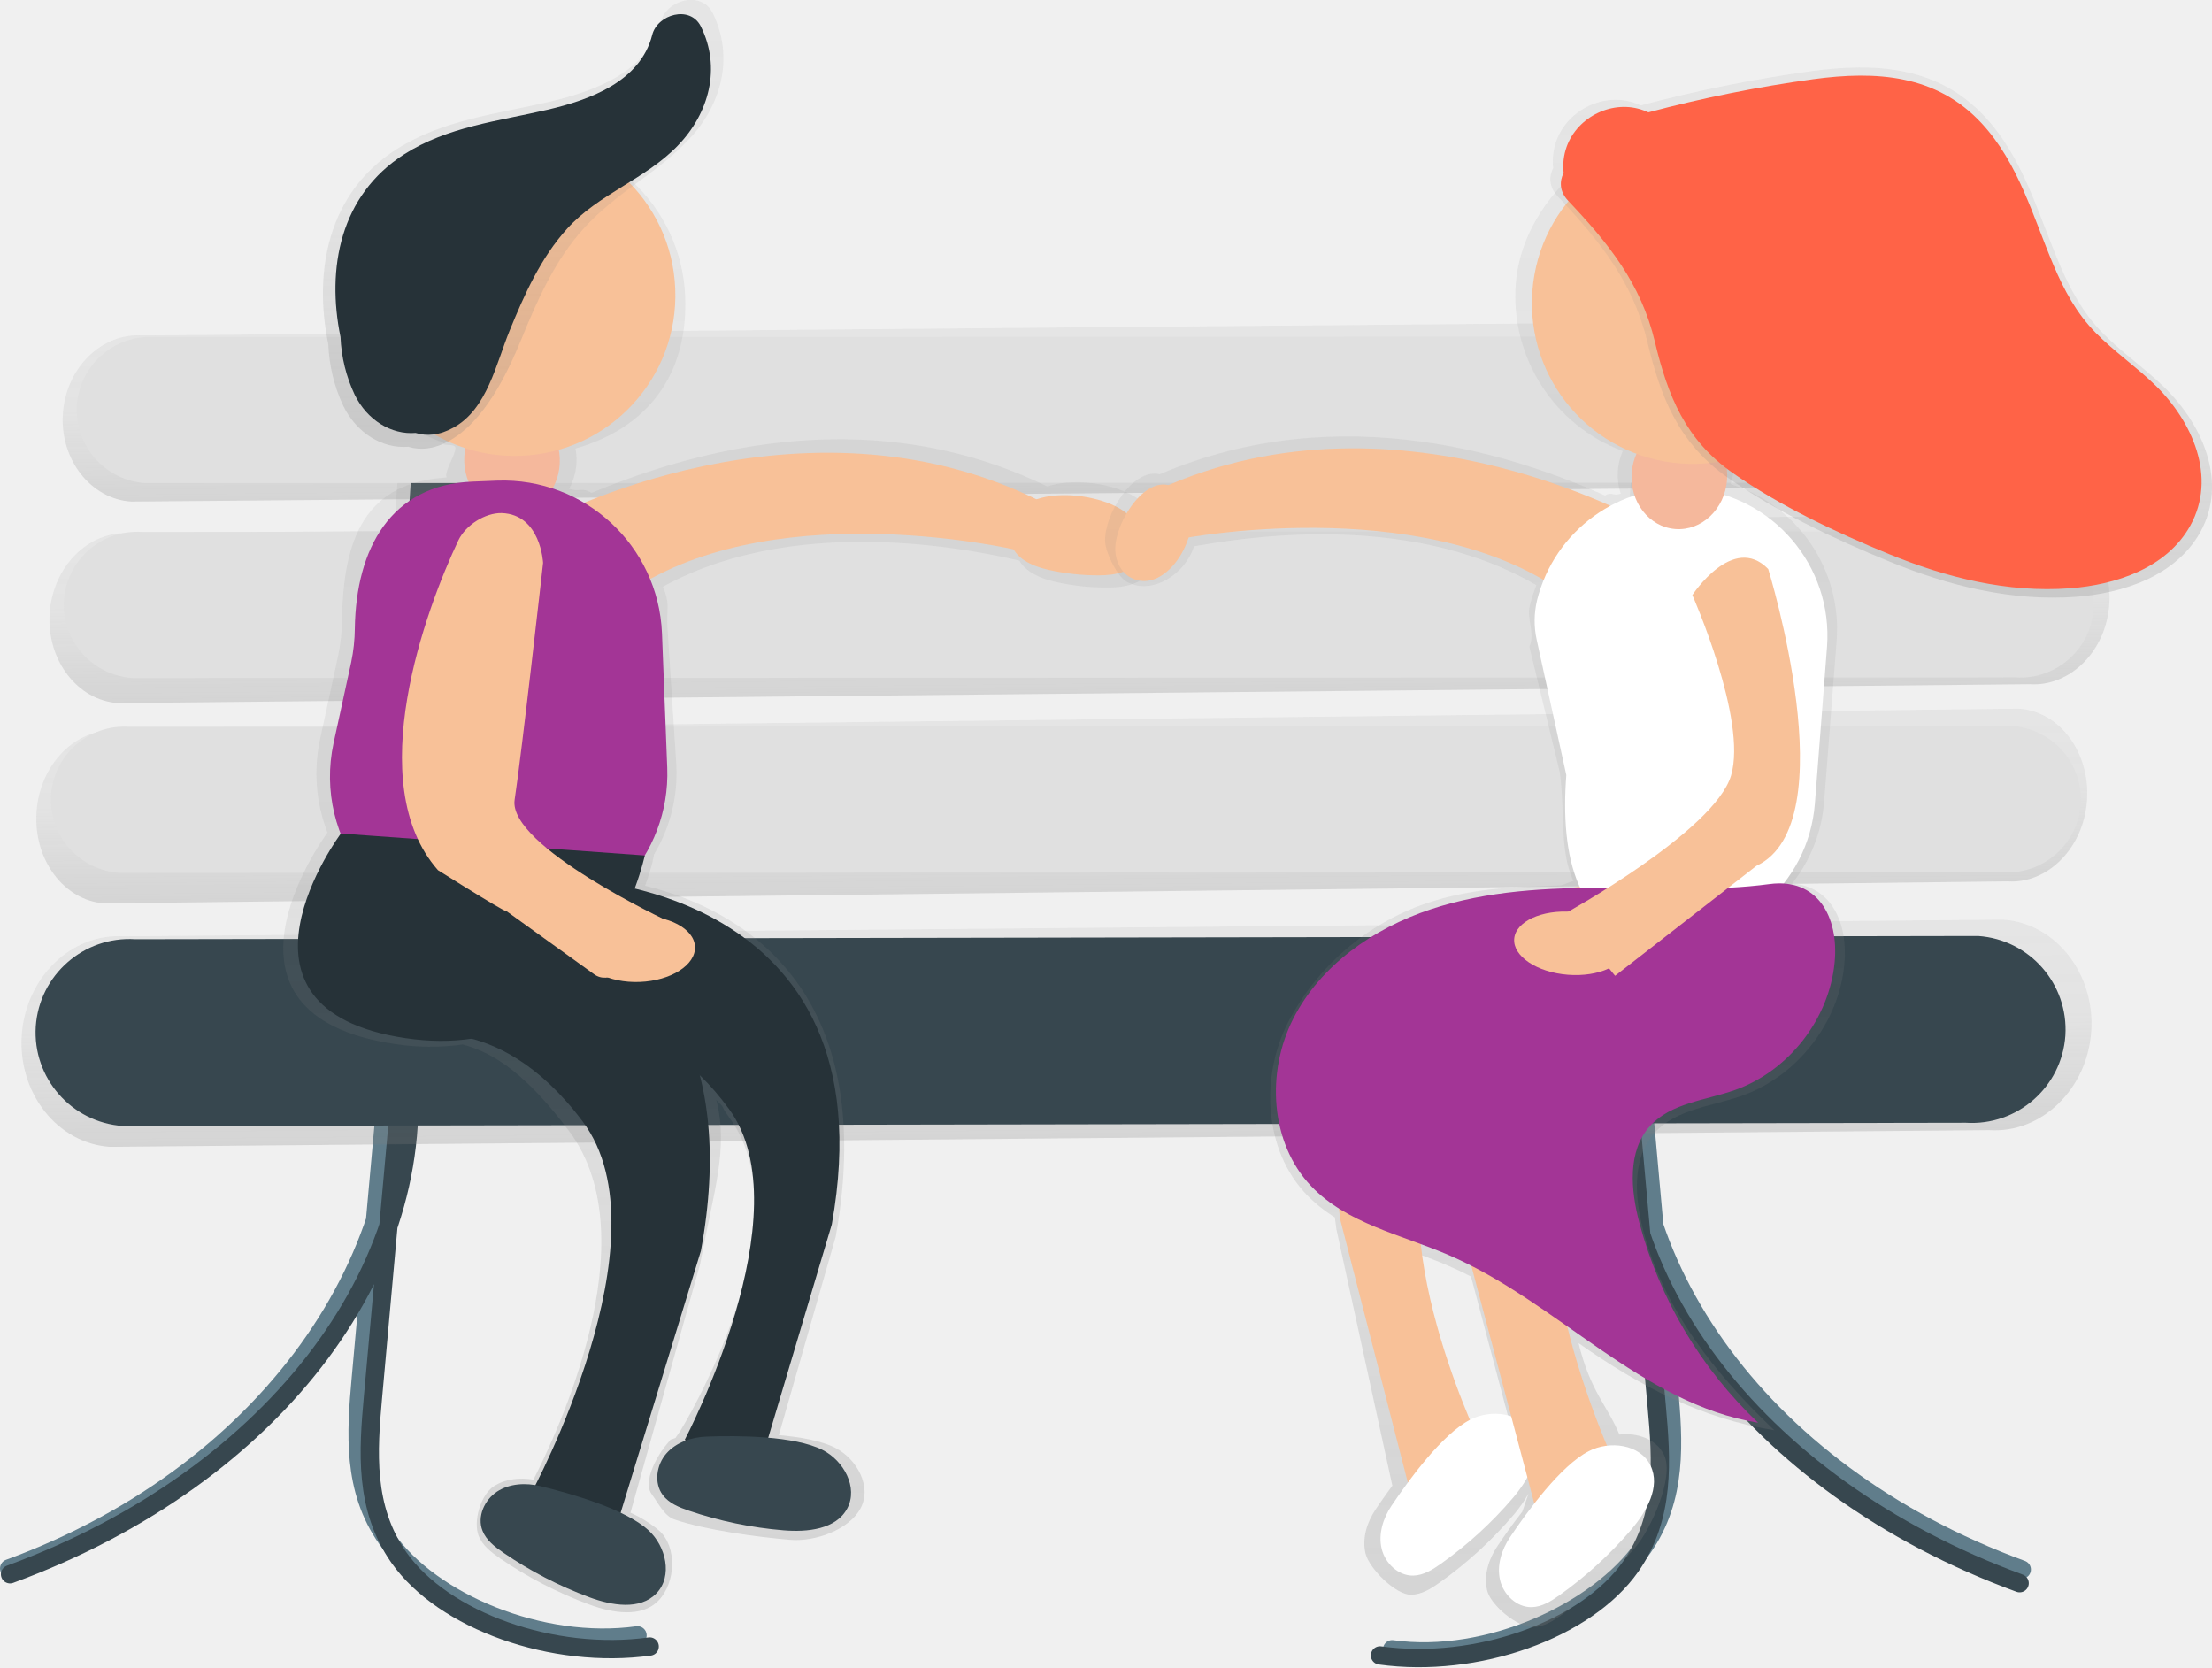
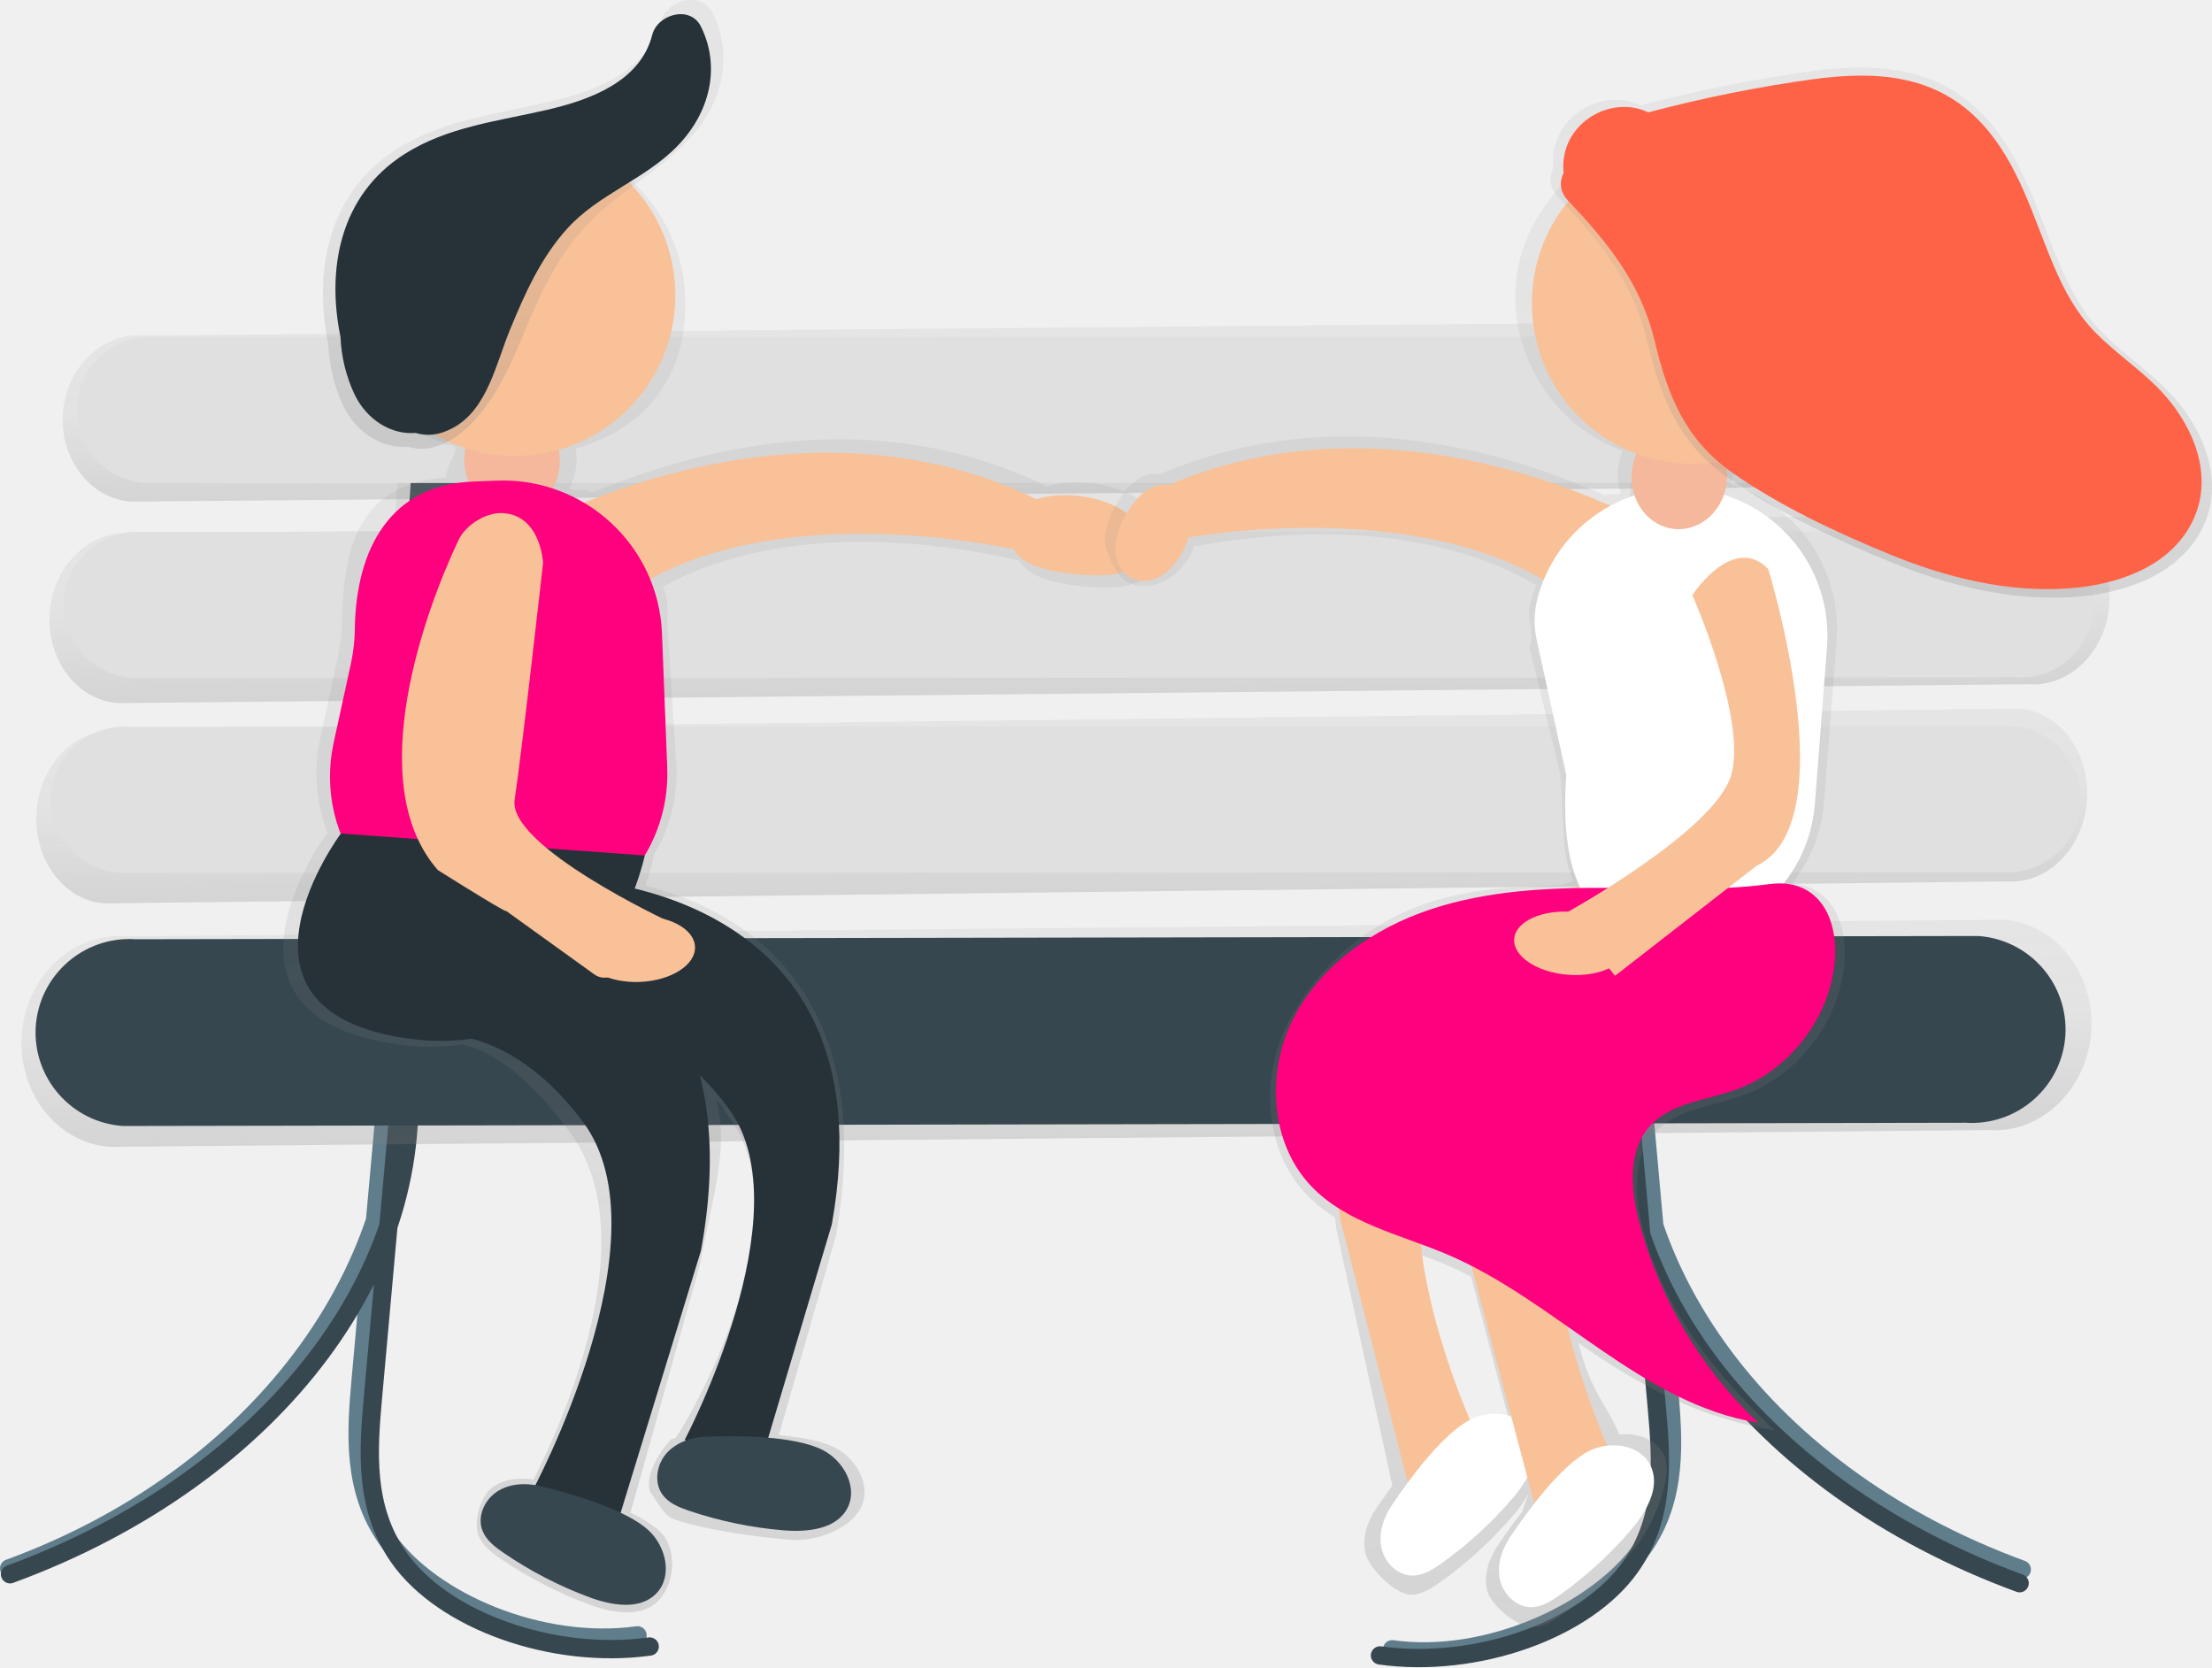
<svg xmlns="http://www.w3.org/2000/svg" xmlns:xlink="http://www.w3.org/1999/xlink" id="c1032e23-22c2-4584-afbd-61a2e0c35012" data-name="Layer 1" width="881.15" height="664.06" viewBox="0 0 881.15 664.06">
  <defs>
    <linearGradient id="467e8b68-45b1-434b-a7f5-b086be41201d" x1="394.53" y1="535.41" x2="400.35" y2="257.9" gradientTransform="matrix(0.07, 1.46, -1, 0.1, 695.7, -227.56)" gradientUnits="userSpaceOnUse">
      <stop offset="0" stop-color="gray" stop-opacity="0.25" />
      <stop offset="0.54" stop-color="gray" stop-opacity="0.12" />
      <stop offset="1" stop-color="gray" stop-opacity="0.1" />
    </linearGradient>
    <linearGradient id="d51d3a25-b9a1-448b-87f7-70be68d78674" x1="816.79" y1="533.05" x2="821.71" y2="255.53" gradientTransform="matrix(0.07, 1.36, -1, 0.09, 1155.44, -759.02)" xlink:href="#467e8b68-45b1-434b-a7f5-b086be41201d" />
    <linearGradient id="c872033e-8026-499d-b183-701fd90f05a6" x1="588.73" y1="304.93" x2="588.73" y2="246.49" gradientTransform="matrix(1.01, -0.01, -0.01, 1.14, -3.2, -26.24)" xlink:href="#467e8b68-45b1-434b-a7f5-b086be41201d" />
    <linearGradient id="b3e67b2a-0a76-4c6d-9e5a-373151377d46" x1="585.17" y1="378.05" x2="585.17" y2="319.62" gradientTransform="matrix(1.01, -0.01, -0.01, 1.16, -4.6, -38.03)" xlink:href="#467e8b68-45b1-434b-a7f5-b086be41201d" />
    <linearGradient id="b59e7b65-5f81-4602-b2b5-d5b413f47e75" x1="579.06" y1="449.99" x2="579.06" y2="391.55" gradientTransform="matrix(1.01, -0.01, -0.01, 1.18, -1.48, -50.45)" xlink:href="#467e8b68-45b1-434b-a7f5-b086be41201d" />
    <linearGradient id="0cab72be-732d-4cb6-98ce-3f72dca88cbf" x1="575.87" y1="549.28" x2="575.87" y2="473.61" gradientTransform="matrix(1.02, -0.01, -0.01, 1.13, -6.89, -41.68)" xlink:href="#467e8b68-45b1-434b-a7f5-b086be41201d" />
    <linearGradient id="f2dabbf8-bd88-4491-a058-8d0a9ab39a97" x1="442.26" y1="761.01" x2="442.26" y2="172.83" gradientTransform="matrix(1, 0, 0, 1, 0, 0)" xlink:href="#467e8b68-45b1-434b-a7f5-b086be41201d" />
    <linearGradient id="75d0de0f-1912-4c75-8581-cb1f434aa317" x1="364.25" y1="297.58" x2="364.25" y2="118.79" gradientTransform="matrix(1, 0, 0, 1, 0, 0)" xlink:href="#467e8b68-45b1-434b-a7f5-b086be41201d" />
    <linearGradient id="ab23c944-d560-40e3-b9b5-e023dff94fba" x1="747.09" y1="766.94" x2="747.09" y2="167.56" gradientTransform="matrix(1, 0, 0, 1, 0, 0)" xlink:href="#467e8b68-45b1-434b-a7f5-b086be41201d" />
    <linearGradient id="596dd8f4-dc4b-482a-b664-9b074aa3c144" x1="905.22" y1="356.85" x2="905.22" y2="145.68" gradientTransform="matrix(1, 0, 0, 1, 0, 0)" xlink:href="#467e8b68-45b1-434b-a7f5-b086be41201d" />
  </defs>
  <path id="64b6e542-fbbe-497b-902e-15010a41d72b" data-name="&lt;Path&gt;" d="M961.22,743.95C854.76,705,794.31,616.56,808,531.12l12.65,140.36c1.93,21.43,3.54,44-10.31,63.77-17.74,25.26-61.47,45.79-99.92,40.47" transform="translate(-155.85 -118.79)" fill="none" stroke="#607d8b" stroke-linecap="round" stroke-miterlimit="10" stroke-width="7.29" />
  <path id="ffeed91e-fa36-4069-908b-8d6c36340b34" data-name="&lt;Path&gt;" d="M960.37,749.4c-106.46-39-170.9-125.39-157.22-210.83L815.8,678.93c1.93,21.43,3.54,44-10.31,63.77C787.75,768,744,783.49,705.57,778.17" transform="translate(-155.85 -118.79)" fill="none" stroke="#37474f" stroke-linecap="round" stroke-miterlimit="10" stroke-width="7.29" />
  <g id="5fb8c45a-97ec-40ce-8de6-bc3f5f08518a" data-name="&lt;Rectangle&gt;">
    <rect x="187.6" y="374.59" width="277.13" height="34.69" rx="5.55" ry="5.55" transform="translate(-242.31 572.7) rotate(-86.21)" fill="url(#467e8b68-45b1-434b-a7f5-b086be41201d)" />
  </g>
  <g id="1e80289f-8a2f-4157-a8bf-c31717633f31" data-name="&lt;Rectangle&gt;">
    <rect x="677.57" y="377.9" width="277.13" height="32.37" rx="5.55" ry="5.55" transform="translate(213.14 1063.61) rotate(-86.21)" fill="url(#d51d3a25-b9a1-448b-87f7-70be68d78674)" />
  </g>
  <path id="73b40adb-2b61-4cdc-94e6-31fac3016121" data-name="&lt;Path&gt;" d="M159.5,743.5C266,704.53,325.9,613,312.22,527.57L299.57,667.93c-1.93,21.43-3.54,44,10.31,63.77,17.74,25.26,61.47,43.79,99.92,38.47" transform="translate(-155.85 -118.79)" fill="none" stroke="#607d8b" stroke-linecap="round" stroke-miterlimit="10" stroke-width="7.29" />
  <rect id="285fc5cb-aae6-4a2f-b311-1a33d70ca3cf" data-name="&lt;Rectangle&gt;" x="313.68" y="260.46" width="23.68" height="277.13" rx="5.55" ry="5.55" transform="translate(-128.78 -139.42) rotate(3.79)" fill="#37474f" />
  <rect id="1b948749-14dc-4321-9d45-99c62874af4f" data-name="&lt;Rectangle&gt;" x="804.81" y="262.68" width="23.68" height="277.13" rx="5.55" ry="5.55" transform="translate(-127.56 -171.87) rotate(3.79)" fill="#37474f" />
  <path id="920f3779-138b-4033-8b17-08b8e6be40d1" data-name="&lt;Path&gt;" d="M159.85,745.84c106.46-39,170.9-125.39,157.22-210.83L304.42,675.38c-1.93,21.43-3.54,44,10.31,63.77,17.74,25.26,61.47,40.79,99.92,35.47" transform="translate(-155.85 -118.79)" fill="none" stroke="#37474f" stroke-linecap="round" stroke-miterlimit="10" stroke-width="7.29" />
  <g id="ae53b15a-0666-42c7-9774-0b75586f7fb1" data-name="&lt;Group&gt;">
    <path d="M966.19,312,208.1,318.59c-16.17-1.07-28.41-16.84-27.2-35h0c1.21-18.21,15.42-32.23,31.59-31.16l758.09-6.55c16.17,1.07,28.41,16.84,27.2,35h0C996.57,299.1,982.36,313.12,966.19,312Z" transform="translate(-155.85 -118.79)" fill="url(#c872033e-8026-499d-b183-701fd90f05a6)" />
  </g>
  <g id="f836891e-0226-4d83-80e6-73012d451be6" data-name="&lt;Group&gt;">
    <path d="M964.33,391.31l-761.42,7.54c-16.24-1.08-28.51-17.17-27.28-35.77h0c1.23-18.6,15.52-32.93,31.76-31.86l761.42-7.54c16.24,1.08,28.51,17.17,27.28,35.77h0C994.86,378,980.57,392.38,964.33,391.31Z" transform="translate(-155.85 -118.79)" fill="url(#b3e67b2a-0a76-4c6d-9e5a-373151377d46)" />
  </g>
  <g id="fbf5f82d-c22e-4678-ae3c-b7c3ab00a8a7" data-name="&lt;Group&gt;">
    <path d="M955.56,469.85,197.5,478.62c-16.16-1.07-28.36-17.42-27.11-36.34h0c1.25-18.92,15.5-33.52,31.66-32.45l758.06-8.76c16.16,1.07,28.36,17.42,27.11,36.34h0C986,456.32,971.72,470.92,955.56,469.85Z" transform="translate(-155.85 -118.79)" fill="url(#b59e7b65-5f81-4602-b2b5-d5b413f47e75)" />
  </g>
  <g id="39937586-784e-4453-b9ad-14c761791dad" data-name="&lt;Group&gt;">
    <path d="M963.93,311l-750.28.22a29.26,29.26,0,0,1-27.18-31h0a29.26,29.26,0,0,1,31-27.18l750.28-.22a29.26,29.26,0,0,1,27.18,31h0A29.26,29.26,0,0,1,963.93,311Z" transform="translate(-155.85 -118.79)" fill="#e0e0e0" />
  </g>
  <g id="c03422b0-2e71-4490-8192-410f1daf55aa" data-name="&lt;Group&gt;">
    <path d="M958.79,388.62l-750.28.22a29.26,29.26,0,0,1-27.18-31h0a29.26,29.26,0,0,1,31-27.18l750.28-.22a29.26,29.26,0,0,1,27.18,31h0A29.26,29.26,0,0,1,958.79,388.62Z" transform="translate(-155.85 -118.79)" fill="#e0e0e0" />
  </g>
  <g id="6066eb19-8917-4d49-b655-e0d8fbaaf445" data-name="&lt;Group&gt;">
    <path d="M953.65,466.24l-750.28.22a29.26,29.26,0,0,1-27.18-31h0a29.26,29.26,0,0,1,31-27.18L957.5,408a29.26,29.26,0,0,1,27.18,31h0A29.26,29.26,0,0,1,953.65,466.24Z" transform="translate(-155.85 -118.79)" fill="#e0e0e0" />
  </g>
  <g id="05504e63-1d91-4b63-a23e-d66ccf385b3d" data-name="&lt;Group&gt;">
    <path d="M948.22,568.93l-748.58,6.66c-20.85-1.38-36.66-21.37-35.13-44.42h0c1.53-23.05,19.83-40.78,40.68-39.4l748.58-6.66c20.85,1.38,36.66,21.37,35.13,44.42h0C987.38,552.58,969.07,570.31,948.22,568.93Z" transform="translate(-155.85 -118.79)" fill="url(#0cab72be-732d-4cb6-98ce-3f72dca88cbf)" />
  </g>
  <path id="b140f40c-a8b2-4956-ad2e-452fd03b260d" data-name="&lt;Path&gt;" d="M938.93,566l-734.11,1.29a37.38,37.38,0,0,1-34.73-39.66h0a37.38,37.38,0,0,1,39.66-34.73l734.11-1.29a37.38,37.38,0,0,1,34.73,39.66h0A37.38,37.38,0,0,1,938.93,566Z" transform="translate(-155.85 -118.79)" fill="#37474f" />
  <path d="M611.19,319.21c-6.82-6.82-25.87-10.87-38.09-6.62-74.75-36.52-148.47-11.11-181.64,2.53-4.06-2.41-4.4-.15-8.95-1.65a23.28,23.28,0,0,0,3-12.5,24.05,24.05,0,0,0-.42-3.52c28.72-8.17,44.92-29.41,43.7-60.57-1.43-36.55-32.79-65.44-69.34-64s-69,21.6-67.59,58.15c1.12,28.56,14.83,55.74,40.54,64-.37,1.83,4.78.17,4.86,2.13.12,2.95-4.57,9.29-3.51,11.81C301.16,311,292.59,333.4,292.1,365.8a71.25,71.25,0,0,1-1.51,14l-7.2,33.25a65.17,65.17,0,0,0,2.91,37.37c-2.36,3.23-52,72.48,26.67,84.18a92,92,0,0,0,27.22.22c13.22,3.49,26.19,12.91,42.38,34.54,32.11,42.9-5.13,120.93-14.22,138.79-5.45-.92-11.25-.33-15.84,2.68-5.18,3.4-8.23,13.88-6,19.65,1.54,3.95,5.11,6.68,8.61,9.08a163.14,163.14,0,0,0,35.44,18.32c9.2,3.4,20.9,5.45,27.67-1.64s7.44-21.16.27-27.72A47.66,47.66,0,0,0,407,721.33l27.74-99c5.38-29.1,11.43-45.93,6.47-65.39,4,3.83,1.13,1.46,5.16,7C477.53,606.51,427,688.49,427,688.49l-2.1,3.08c-3,1.14-1.1-.2-3.24,2.25-4.08,4.66-9.89,15.22-6.17,20.17,2.54,3.39,4.94,8.62,9,10,12.62,4.3,32.88,7,46.17,8.14,9.77.81,23.37-3.92,28-12.56s-1.46-19.71-10.13-24.11c-5.57-2.82-13.87-4.31-22.42-5.05l22.64-79c17.79-99.24-38.33-130.7-75.93-139.81,3-8.09,3.56-12.45,3.56-12.45h0a63,63,0,0,0,8.89-35.56l-3.56-55.12c-.31-7.9,1.09-9.08-1.78-16,56.68-31.14,131.92-12.57,142-10.39,2.55,4.61,8.59,7.15,14,8.4a93.26,93.26,0,0,0,21.22,2.35c6.55,0,14.18-1.45,17.17-7.27S615.76,323.78,611.19,319.21Z" transform="translate(-155.85 -118.79)" fill="url(#f2dabbf8-bd88-4491-a058-8d0a9ab39a97)" />
  <ellipse id="af98023a-ba84-4608-aef0-20973dc13f22" data-name="&lt;Path&gt;" cx="359.84" cy="302.06" rx="19.04" ry="21.05" transform="translate(-167.41 -104.47) rotate(-2.24)" fill="#f5b89c" />
  <circle id="b4eed79b-84f5-48c3-8b43-45013965af24" data-name="&lt;Path&gt;" cx="360.89" cy="236.36" r="64.01" transform="translate(-164.83 -104.48) rotate(-2.24)" fill="#f8c198" />
  <path id="6c542327-4a8e-4472-a7f9-ed6ecee6a014" data-name="&lt;Path&gt;" d="M372.72,326.31s102.51-55.62,197.8-7.75l-9.92,19.26S468.25,316.19,410,352.24Z" transform="translate(-155.85 -118.79)" fill="#f8c198" />
-   <path id="0ebf70c8-58f4-47d0-8dd9-012484bb2b5b" data-name="&lt;Path&gt;" d="M360.94,490.34l-9.83.39q-1.45.06-2.88,0c-39.25-.25-67.79-37.61-59.49-76l7-32.14a68.85,68.85,0,0,0,1.46-13.54c.48-31.8,14.32-57.16,46.9-58.43l9.83-.39A63.42,63.42,0,0,1,419.55,371l2.1,53.65A63.42,63.42,0,0,1,360.94,490.34Z" transform="translate(-155.85 -118.79)" fill="#a33596" />
+   <path id="0ebf70c8-58f4-47d0-8dd9-012484bb2b5b" data-name="&lt;Path&gt;" d="M360.94,490.34l-9.83.39q-1.45.06-2.88,0c-39.25-.25-67.79-37.61-59.49-76l7-32.14a68.85,68.85,0,0,0,1.46-13.54c.48-31.8,14.32-57.16,46.9-58.43l9.83-.39A63.42,63.42,0,0,1,419.55,371l2.1,53.65A63.42,63.42,0,0,1,360.94,490.34Z" transform="translate(-155.85 -118.79)" fill="#FF007F" />
  <path id="6d92686d-3b67-484c-b7ef-b32c7ed24186" data-name="&lt;Path&gt;" d="M382.46,468.88s129.08,1.85,104.74,137.61l-33.68,113-24.87-27.27s47.72-90.46,17.64-131.65-61.4-29.69-61.4-29.69Z" transform="translate(-155.85 -118.79)" fill="#263238" />
  <path id="ccb820de-2904-4fa6-ba82-eb5ab7edc6f5" data-name="&lt;Path&gt;" d="M314.6,462.64s148.63,1.93,120.45,154.41L396.14,744l-28.6-30.6S422.59,611.77,388,565.55s-70.67-33.27-70.67-33.27Z" transform="translate(-155.85 -118.79)" fill="#263238" />
  <path id="66820212-e288-4676-a68b-c89a617cd91c" data-name="&lt;Path&gt;" d="M412.7,459.54,291.64,450.8s-52.17,69.91,25.69,81.49S412.7,459.54,412.7,459.54Z" transform="translate(-155.85 -118.79)" fill="#263238" />
  <g id="7a4f96e6-2723-4eb9-be60-4d9d5ff4e2f3" data-name="&lt;Group&gt;">
    <path d="M439.74,124c-4.56-9.22-18.47-5.19-20.68,3.53-5.06,20-26.63,27.68-44.6,31.86-20.77,4.83-42.38,7.15-60.76,18.91-27.26,17.45-33.05,48.51-27.07,77.65a63.48,63.48,0,0,0,6,24.57c5.25,10.73,15.52,17.07,25.87,16.22,4.74,1.46,10.18,1,16.21-2.31,14.21-7.84,23.36-27.12,29.05-41.06,6.28-15.36,13.26-31.06,24.52-43.48,13.36-14.74,27.87-20.94,41.63-35.23C443.27,160.86,448.42,141.58,439.74,124Z" transform="translate(-155.85 -118.79)" fill="url(#75d0de0f-1912-4c75-8581-cb1f434aa317)" />
  </g>
  <path id="d00fa5cc-a731-4142-8ea9-b3c3212fb43d" data-name="&lt;Path&gt;" d="M435.05,129.35c-4.28-8.64-17.31-4.86-19.38,3.31-4.75,18.74-25,25.95-41.81,29.86-19.46,4.53-39.73,6.7-57,17.72-25.55,16.35-31,45.47-25.37,72.79a59.5,59.5,0,0,0,5.66,23c4.92,10.06,14.55,16,24.25,15.2,4.44,1.37,9.54,1,15.19-2.17,13.32-7.35,16.89-25.42,22.23-38.49,5.89-14.4,12.43-29.11,23-40.75,12.53-13.82,31.12-19.62,44-33C438.37,163.86,443.19,145.78,435.05,129.35Z" transform="translate(-155.85 -118.79)" fill="#263238" />
  <path id="408e7116-a9b1-46e2-8d7c-02731267a18a" data-name="&lt;Path&gt;" d="M338.45,334c-13,27.41-38.64,96.83-8.12,131.41,58.77,36.84,4.39-.17,4.39-.17l57.89,41.67a7,7,0,0,0,9-.7l20.62-20.37s-64.2-29.95-61.37-48.52S372.19,343,372.19,343s-.87-19.32-16.48-19.85C349.08,323,341.29,328,338.45,334Z" transform="translate(-155.85 -118.79)" fill="#f8c198" />
  <path id="95055e69-9cf8-4727-b6e6-604bf17a6c9e" data-name="&lt;Path&gt;" d="M605.56,324.1c4.42,4.42,7.58,11.3,4.72,16.86s-10.26,7-16.59,7a90.14,90.14,0,0,1-20.51-2.27c-6.37-1.46-13.61-4.75-14.64-11.2C554.6,309.9,595.06,313.6,605.56,324.1Z" transform="translate(-155.85 -118.79)" fill="#f8c198" />
  <path id="22e5ffa6-22c1-4fd4-9053-15aaed74771d" data-name="&lt;Path&gt;" d="M437.36,691c-6,.21-12.15,2.25-16.09,6.76s-5,11.75-1.39,16.53c2.46,3.27,6.49,4.9,10.37,6.22A157.69,157.69,0,0,0,468,728.34c9.45.78,20.87-.35,25.34-8.7s-1.41-19.05-9.79-23.3C472.38,690.67,449.83,690.53,437.36,691Z" transform="translate(-155.85 -118.79)" fill="#37474f" />
  <path id="1f797064-6c59-47bc-afa1-2a232eef37bf" data-name="&lt;Path&gt;" d="M371.14,710.74c-5.82-1.41-12.31-1.09-17.31,2.19s-8,10-5.78,15.55c1.49,3.81,4.94,6.46,8.32,8.77A157.69,157.69,0,0,0,390.62,755c8.89,3.29,20.2,5.27,26.75-1.59s3.76-18.73-3.18-25.07C405,719.86,383.26,713.67,371.14,710.74Z" transform="translate(-155.85 -118.79)" fill="#37474f" />
  <ellipse id="757ebdc3-d91a-4c9c-a19f-b15bec03743a" data-name="&lt;Path&gt;" cx="410.24" cy="496.78" rx="22.52" ry="13.11" transform="translate(-174.99 -102.35) rotate(-2.24)" fill="#f8c198" />
  <path d="M897.92,238.39a65.76,65.76,0,0,0-60.49-70.64c-36.21-2.8-75,27.83-77.76,64a65.78,65.78,0,0,0,42.6,66.7,23.49,23.49,0,0,0-.79,17c-3.42,1.13-3.16-1-6.3.7-33.21-14.81-104-39.81-177.36-8.46-10.87-2.65-22.24,16.42-21.75,26.85.21,4.41,4.84,14,8.74,16.05,10,5.35,23.19-3.06,26.67-14.22,15.45-2.56,83.78-15.28,136.42,15.51a59.52,59.52,0,0,0-2.66,8.14c-1.33,5.36,2.22,11-.15,16.37l12.1,49.94c2.25,16.82-.25,30.94,5.42,43.4-1.46.17-3.72,1.54-5.33,1.78-19.2.56-35.18,1.07-53.34,7.11a97.85,97.85,0,0,0-55,47.39c-11.12,21.86-9.57,50.86,7.37,68.6a58.68,58.68,0,0,0,11.29,9.08c.18,1.52.36,3,.58,4.6l22.31,102.25c-2.56,3.47-4.85,6.76-6.69,9.51-3.42,5.11-5.42,11.48-4,17.47S711.89,754.15,718,754c4.21-.08,8-2.47,11.41-4.91a162,162,0,0,0,29.24-26.74,51.92,51.92,0,0,0,6.08-8.65l-2.48,7.2c-3.92,5-7.41,10-10,13.89-3.42,5.11-5.42,11.48-4,17.47s12.13,14.77,18.28,14.65c4.21-.08,8-2.47,11.41-4.91a162,162,0,0,0,29.24-26.74c6.33-7.4,15.8-28.27,11.52-37-3.1-6.33-10.6-8.88-17.76-8.07-4.87-11.71-11.52-17-16.27-36.41,24.6,17.25,48.76,30,78,34.7-23.36-22.11-43.87-47.85-52.08-79-3.53-13.36-4.89-29.22,4.37-39.48,8.56-9.48,22.76-10.5,34.8-14.76,22-7.79,38.61-29.08,40.79-52.34,1.57-16.76-5.42-31.15-20.84-32.14a59.83,59.83,0,0,0,12.77-32.57l5-64.35a60.51,60.51,0,0,0-42.26-62.21,23.54,23.54,0,0,0,.52-14A65.78,65.78,0,0,0,897.92,238.39ZM758.18,688.91a22.13,22.13,0,0,0-16.82,1.29l-.15.09c-5.89-14-17-43.22-20.11-71.93,3.84,1.42,7.66,2.87,11.38,4.47,3.16,1.36,6.27,2.85,9.35,4.42Z" transform="translate(-155.85 -118.79)" fill="url(#ab23c944-d560-40e3-b9b5-e023dff94fba)" />
  <path id="ca7c05dc-f404-4e8d-be4c-1e094d83bdb3" data-name="&lt;Path&gt;" d="M814.83,329S714.52,269.5,617.47,313.7l9.18,19.62s93.1-18.09,150,20.15Z" transform="translate(-155.85 -118.79)" fill="#f8c198" />
  <path id="12ac308f-d213-4b28-bd2d-66bb7ba00bd3" data-name="&lt;Path&gt;" d="M799.66,471.08S670.61,468,689.75,604.6L719.1,718.82,745,692.52s-44.24-92.21-12.61-132.23S794.87,533,794.87,533Z" transform="translate(-155.85 -118.79)" fill="#f8c198" />
  <path id="34d073ed-93e0-40d2-bf9d-1e0ec7d9c259" data-name="&lt;Path&gt;" d="M600.12,338.16c.2,4.29,2.33,8.66,6.12,10.68,14.81,7.88,30-19.87,22.22-31.16C616.51,300.3,599.53,325.63,600.12,338.16Z" transform="translate(-155.85 -118.79)" fill="#f8c198" />
  <path id="77e53b18-8135-4b7c-bf2d-9edc79e31a86" data-name="&lt;Path&gt;" d="M710.14,718.57c-3.33,5-5.28,11.17-3.93,17s6.61,10.91,12.6,10.8c4.09-.08,7.77-2.4,11.11-4.78a157.69,157.69,0,0,0,28.46-26c6.16-7.21,11.92-17.13,7.76-25.65s-16.28-10-24.62-5.68C730.38,690,717.08,708.21,710.14,718.57Z" transform="translate(-155.85 -118.79)" fill="#fff" />
  <path id="a69cafd2-284f-43ab-88bc-2406ede4d0f3" data-name="&lt;Path&gt;" d="M864.71,460.07s-148.6-3.74-126.25,149.71l34,128.34,29.75-29.48S751.11,605,787.44,560.11s71.89-30.55,71.89-30.55Z" transform="translate(-155.85 -118.79)" fill="#f8c198" />
  <path id="7b46ea1d-b94b-4df1-9c01-ec19cbf90a19" data-name="&lt;Path&gt;" d="M815.8,493h0a58.85,58.85,0,0,0,63-54l4.85-62.63a58.85,58.85,0,0,0-54-63h0a58.9,58.9,0,0,0-61.49,44.41,35.08,35.08,0,0,0-.15,15.93l11.78,53.8C777.36,459.67,783.62,490.5,815.8,493Z" transform="translate(-155.85 -118.79)" fill="#fff" />
  <ellipse id="151ca525-7bbb-4991-bd6d-1177d2357218" data-name="&lt;Path&gt;" cx="824.81" cy="308.52" rx="21.05" ry="19.04" transform="translate(297.67 988.25) rotate(-85.57)" fill="#f5b89c" />
-   <path id="a5a77078-24df-4f4d-8a14-08c4c7dce91f" data-name="&lt;Path&gt;" d="M796.4,472.43c-23.87-.09-48.12,1.06-70.77,8.6s-43.78,22.21-54.6,43.49-9.31,49.51,7.17,66.77c14.2,14.87,35.77,19.26,54.66,27.38,43.26,18.59,76.83,59.33,123.32,66.81a170.34,170.34,0,0,1-47.32-79.74c-3.43-13-4.76-28.44,4.25-38.42,8.33-9.23,22.15-10.22,33.87-14.37,21.43-7.58,37.58-28.31,39.7-50.94,1.71-18.24-7-33.6-25.92-31.08C839.44,473.78,817.89,472.51,796.4,472.43Z" transform="translate(-155.85 -118.79)" fill="#a33596" />
+   <path id="a5a77078-24df-4f4d-8a14-08c4c7dce91f" data-name="&lt;Path&gt;" d="M796.4,472.43c-23.87-.09-48.12,1.06-70.77,8.6s-43.78,22.21-54.6,43.49-9.31,49.51,7.17,66.77c14.2,14.87,35.77,19.26,54.66,27.38,43.26,18.59,76.83,59.33,123.32,66.81a170.34,170.34,0,0,1-47.32-79.74c-3.43-13-4.76-28.44,4.25-38.42,8.33-9.23,22.15-10.22,33.87-14.37,21.43-7.58,37.58-28.31,39.7-50.94,1.71-18.24-7-33.6-25.92-31.08C839.44,473.78,817.89,472.51,796.4,472.43Z" transform="translate(-155.85 -118.79)" fill="#FF007F" />
  <path id="19d16f3e-009b-494e-97c8-cb0e9a426660" data-name="&lt;Path&gt;" d="M860.22,345.44s31.38,101.4-4.7,118.23l-56.3,43.79-20.08-24.74s59.71-32.83,66.28-55.05S830,355.82,830,355.82,846.18,331,860.22,345.44Z" transform="translate(-155.85 -118.79)" fill="#f8c198" />
  <ellipse id="8c292999-a151-4648-b572-b2157f0a066c" data-name="&lt;Path&gt;" cx="777.73" cy="495.47" rx="12.52" ry="22.35" transform="matrix(0.08, -1, 1, 0.08, 67.84, 1113.83)" fill="#f8c198" />
  <path id="1eb018fb-882d-4f3a-a894-42ca86384b42" data-name="&lt;Path&gt;" d="M757.32,731.14c-3.33,5-5.28,11.17-3.93,17s6.61,10.91,12.6,10.8c4.09-.08,7.77-2.4,11.11-4.78a157.69,157.69,0,0,0,28.46-26c6.16-7.21,11.92-17.13,7.76-25.65s-16.28-10-24.62-5.68C777.56,702.56,764.26,720.78,757.32,731.14Z" transform="translate(-155.85 -118.79)" fill="#fff" />
  <circle id="2fa24866-a44f-4a1f-8078-b896818e272e" data-name="&lt;Path&gt;" cx="830.08" cy="239.55" r="64.01" transform="translate(371.29 929.86) rotate(-85.57)" fill="#f8c198" />
  <g id="51f5ebe0-1999-43c0-a732-f2d97e0dabf6" data-name="&lt;Group&gt;">
    <path d="M1018.06,273.09c-7.83-7.65-17-13.88-24.63-21.67-7.87-8-13-17.56-17.35-27.82-8.48-20.06-14.31-41.8-29.46-58.2-18.69-20.24-43.54-21.75-69.39-18.24a561.75,561.75,0,0,0-67.79,13.63c-.63-.26-1.24-.53-1.88-.78-12.52-4.71-27.25,2.44-31.73,14.91a24.09,24.09,0,0,0-1.25,10.81c-1.77,3.4-1.69,7.61,1.81,11.31,16.62,17.57,30,34.09,35.71,58,5.31,22.27,12.58,40.38,32,54s42.4,24.37,64.22,33.35c23.6,9.71,48.9,16,74.56,14.11,18.78-1.41,39.71-8.3,49.45-25.73C1043.48,310.74,1033.13,287.8,1018.06,273.09Z" transform="translate(-155.85 -118.79)" fill="url(#596dd8f4-dc4b-482a-b664-9b074aa3c144)" />
  </g>
  <path id="f5bb29f6-add4-4074-96f2-ee2c4929409b" data-name="&lt;Path&gt;" d="M1014.51,272.33c-7.58-7.4-16.42-13.44-23.85-21-7.62-7.74-12.6-17-16.8-26.94C965.65,205,960,183.93,945.33,168c-18.1-19.6-42.17-21.06-67.2-17.66a544,544,0,0,0-65.65,13.2c-.61-.25-1.2-.52-1.82-.75-12.13-4.56-26.39,2.36-30.73,14.43a23.33,23.33,0,0,0-1.21,10.47c-1.72,3.3-1.64,7.37,1.75,11,16.1,17,29.06,33,34.59,56.19,5.14,21.57,12.18,39.11,31,52.28s41.06,23.6,62.19,32.29c22.85,9.4,47.35,15.53,72.2,13.66,18.18-1.37,38.46-8,47.89-24.92C1039.12,308.79,1029.1,286.58,1014.51,272.33Z" transform="translate(-155.85 -118.79)" fill="tomato" />
</svg>
